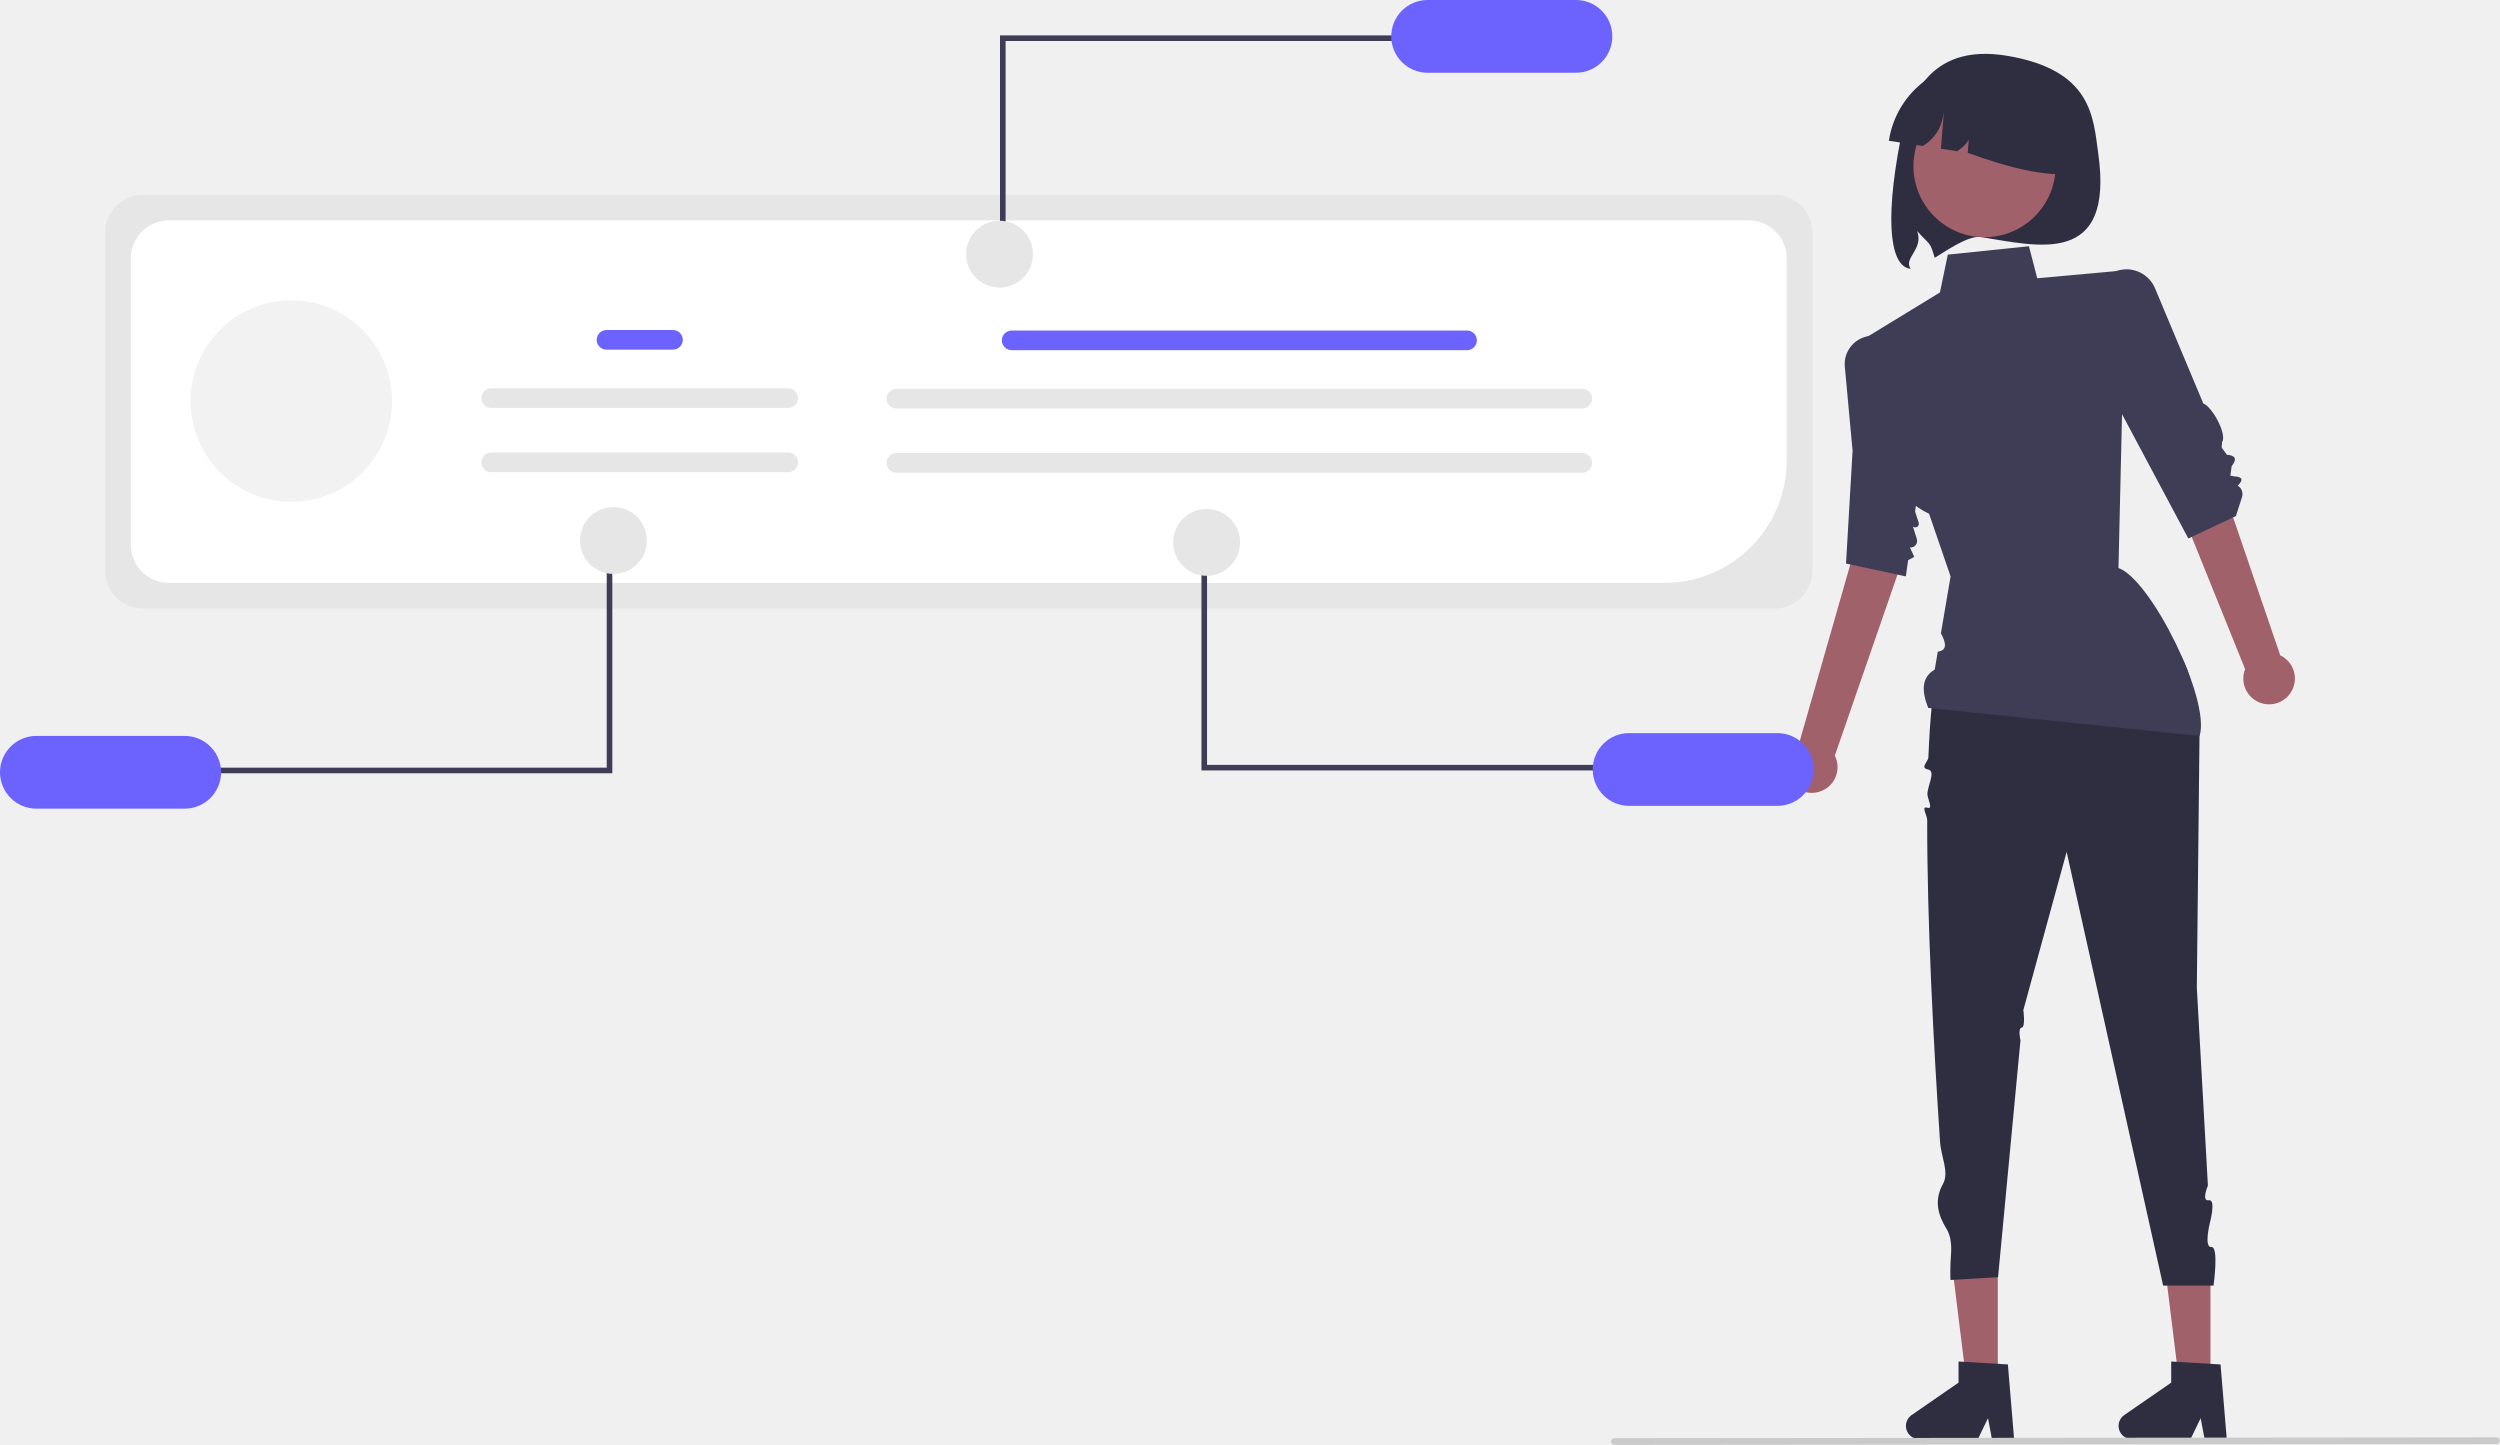
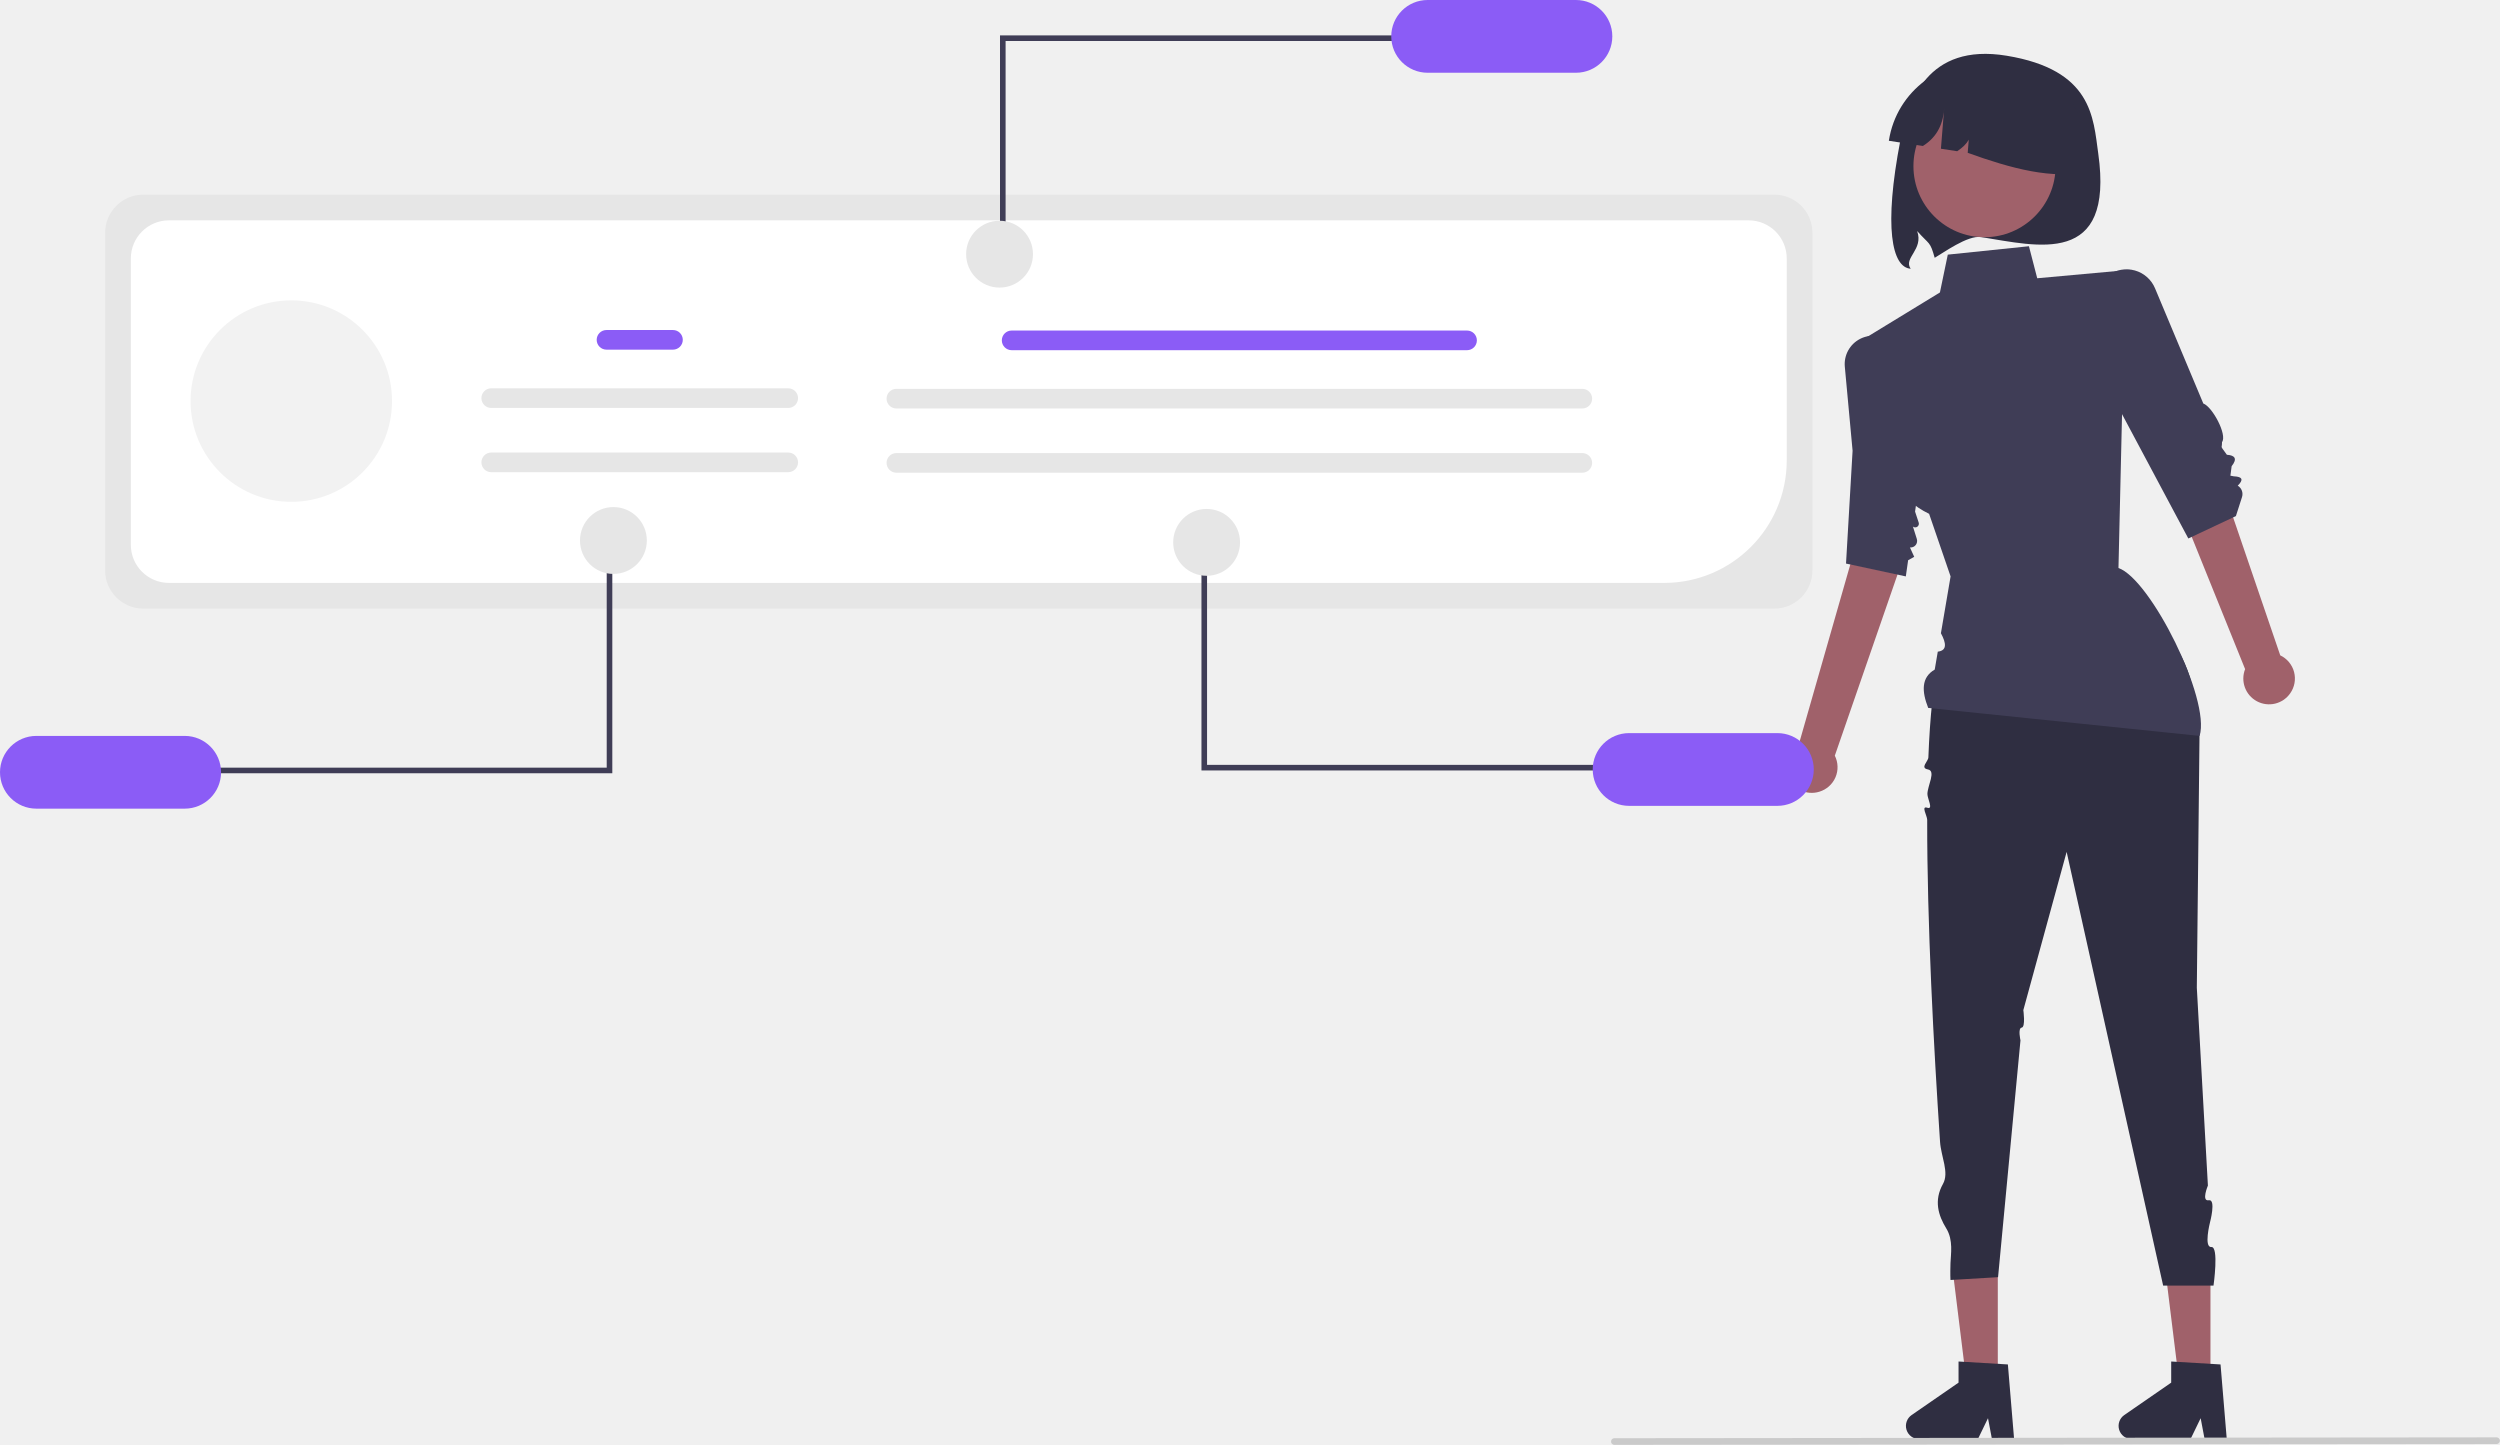
<svg xmlns="http://www.w3.org/2000/svg" data-name="Layer 1" width="893.458" height="516.372" viewBox="0 0 893.458 516.372">
  <path d="M902.803,246.369c5.76,40.743-21.78,33.068-41.865,29.918-4.786-.752-13.556,5.683-16.581,7.402-1.698-6.034-1.798-4.521-6.277-9.565,2.415,6.638-5.014,9.595-2.308,13.475-6.723-.478-9.697-14.792-3.664-46.004,2.655-13.734,9.577-34.783,37.918-30.132C900.731,216.506,900.999,233.612,902.803,246.369Z" transform="translate(-152.9292 -191.556)" fill="#2f2e41" />
  <circle cx="709.232" cy="59.375" r="25.401" fill="#a0616a" />
  <path d="M827.973,241.867v0l12.167,1.859c5.366-3.361,7.41-8.348,7.665-14.21l-1.224,15.194,5.816.889c3.796-2.532,5.492-5.275,4.471-8.289l-.714,8.863c15.501,5.585,30.527,9.704,43.212,6.604l0,0a32.944,32.944,0,0,0-27.589-37.542l-6.263-.957A32.944,32.944,0,0,0,827.973,241.867Z" transform="translate(-152.9292 -191.556)" fill="#2f2e41" />
  <path d="M787.051,409.058H204.116a13.625,13.625,0,0,1-13.609-13.609V274.726a13.625,13.625,0,0,1,13.609-13.609H787.051a13.625,13.625,0,0,1,13.609,13.609V395.449A13.625,13.625,0,0,1,787.051,409.058Z" transform="translate(-152.9292 -191.556)" fill="#e6e6e6" />
  <path d="M747.707,399.878H213.297a13.625,13.625,0,0,1-13.609-13.609V283.913a13.625,13.625,0,0,1,13.609-13.609H777.872a13.625,13.625,0,0,1,13.609,13.609v72.192A43.823,43.823,0,0,1,747.707,399.878Z" transform="translate(-152.9292 -191.556)" fill="#fff" />
-   <path d="M677.229,316.707H514.476a3.51,3.51,0,1,1,0-7.02H677.229a3.51,3.51,0,0,1,0,7.02Z" transform="translate(-152.9292 -191.556)" fill="#6c63ff" />
+   <path d="M677.229,316.707H514.476a3.51,3.51,0,1,1,0-7.02H677.229a3.51,3.51,0,0,1,0,7.02Z" transform="translate(-152.9292 -191.556)" fill="#8b5cf6" />
  <path d="M718.423,337.54H473.282a3.51,3.51,0,1,1,0-7.02H718.423a3.51,3.51,0,0,1,0,7.02Z" transform="translate(-152.9292 -191.556)" fill="#e6e6e6" />
  <path d="M718.423,360.495H473.282a3.51,3.51,0,1,1,0-7.02H718.423a3.51,3.51,0,0,1,0,7.02Z" transform="translate(-152.9292 -191.556)" fill="#e6e6e6" />
  <polygon points="359.383 89.694 357.383 89.694 357.383 12.651 502.04 12.651 502.04 14.651 359.383 14.651 359.383 89.694" fill="#3f3d56" />
-   <path d="M716.142,191.556h-53a13,13,0,0,0,0,26h53a13,13,0,0,0,0-26Z" transform="translate(-152.9292 -191.556)" fill="#6c63ff" />
+   <path d="M716.142,191.556h-53a13,13,0,0,0,0,26h53a13,13,0,0,0,0-26Z" transform="translate(-152.9292 -191.556)" fill="#8b5cf6" />
  <circle cx="357.223" cy="90.834" r="11.946" fill="#e6e6e6" />
  <polygon points="789.981 495.189 778.943 495.189 773.69 452.616 789.981 452.616 789.981 495.189" fill="#a0616a" />
  <path d="M948.736,705.87h-7.916l-1.413-7.473-3.619,7.473H914.795a4.719,4.719,0,0,1-2.682-8.603l16.765-11.579V678.133l17.634,1.053Z" transform="translate(-152.9292 -191.556)" fill="#2f2e41" />
  <polygon points="713.981 495.189 702.943 495.189 697.69 452.616 713.981 452.616 713.981 495.189" fill="#a0616a" />
  <path d="M872.736,705.87h-7.916l-1.413-7.473-3.619,7.473H838.795a4.719,4.719,0,0,1-2.682-8.603l16.765-11.579V678.133l17.634,1.053Z" transform="translate(-152.9292 -191.556)" fill="#2f2e41" />
  <path d="M971.398,439.355a9.157,9.157,0,0,0-3.547-13.586l-26.908-78.753-16.032,8.415,30.385,75.259a9.207,9.207,0,0,0,16.102,8.665Z" transform="translate(-152.9292 -191.556)" fill="#a0616a" />
  <path d="M803.102,474.512a9.157,9.157,0,0,0,5.56-12.894L835.885,382.973l-17.816-3.226-22.334,78.028a9.207,9.207,0,0,0,7.366,16.737Z" transform="translate(-152.9292 -191.556)" fill="#a0616a" />
  <path d="M846.036,427.556s70.993-18.125,68-12l0,0S935.955,408.772,939,454l-.964,90.556,3.961,70.696s-2.415,5.755.294,5.251.445,7.94.445,7.94-2.281,8.987.492,8.772S944,651,944,651H926L891.511,496.002,876.036,552.556s.852,6.061-.592,6.252-.431,4.548-.431,4.548l-.542,5.725L867,648l-17,1s-.134-1.732,0-6c.099-3.171,1.075-8.237-1.497-12.412-2.857-4.638-4.515-10.003-1.188-15.913,2.303-4.09-.689-9.724-1.045-15.048-2.246-33.59-4.662-78.417-4.592-115.053.003-1.462-2.282-5.117.02-4.346s.031-3.297.055-4.915c.044-3,3.141-8.231.194-8.772s.093-2.876.148-4.279C842.675,447.447,843.903,435.248,846.036,427.556Z" transform="translate(-152.9292 -191.556)" fill="#2f2e41" />
  <path d="M878.036,279.556l-29,3-2.81,13.521-27.525,16.812,9.525,25.755s-7.737,26.08,14.131,36.54l7.679,22.372-2.705,15.894-.751,4.412c1.919,3.562,2.256,6.181-1.121,6.584l-1.089,6.401c-4.841,2.802-4.676,7.782-2.334,13.71l97,10c3.99-13.029-17.543-56.049-29-60l1.492-64.272L914,288l-33,3Z" transform="translate(-152.9292 -191.556)" fill="#3f3d56" />
  <path d="M906.45,289.898l0,0a11.038,11.038,0,0,1,16.646,4.681l17.257,41.184c3.262,1.18,8.626,11.22,6.683,13.793.041,2.72-.902.744,1.733,4.518,3.001.213,3.784,1.476,1.713,4.089l-.446,3.393,1.222.23c3.271.117,3.44,1.336,1.399,3.339h0a3.503,3.503,0,0,1,1.53,4.074L952,376l-17,8-27.964-52.444L902.521,302.561A11.038,11.038,0,0,1,906.45,289.898Z" transform="translate(-152.9292 -191.556)" fill="#3f3d56" />
  <path d="M828.948,314.021l0,0a10.129,10.129,0,0,0-16.714,8.591c1.346,14.55,2.778,30.032,2.778,30.032l-2.346,40.321,21.37,4.591.825-5.782,2.175-1.218-1.524-3.345h0a2.341,2.341,0,0,0,2.461-3.033l-1.395-4.432h0a1.305,1.305,0,0,0,2.062-1.422l-1.298-3.933,5.671-39.748L830.773,316.101A10.129,10.129,0,0,0,828.948,314.021Z" transform="translate(-152.9292 -191.556)" fill="#3f3d56" />
  <polygon points="431.383 198.306 429.383 198.306 429.383 275.349 574.04 275.349 574.04 273.349 431.383 273.349 431.383 198.306" fill="#3f3d56" />
-   <path d="M801.142,466.556a13.012,13.012,0,0,0-13-13h-53a13,13,0,0,0,0,26h53A13.012,13.012,0,0,0,801.142,466.556Z" transform="translate(-152.9292 -191.556)" fill="#6c63ff" />
+   <path d="M801.142,466.556a13.012,13.012,0,0,0-13-13h-53a13,13,0,0,0,0,26h53A13.012,13.012,0,0,0,801.142,466.556Z" transform="translate(-152.9292 -191.556)" fill="#8b5cf6" />
  <circle cx="431.223" cy="193.834" r="11.946" fill="#e6e6e6" />
  <polygon points="216.83 199.306 218.83 199.306 218.83 276.349 74.173 276.349 74.173 274.349 216.83 274.349 216.83 199.306" fill="#3f3d56" />
-   <path d="M165.929,480.556h53a13,13,0,1,0,0-26h-53a13,13,0,0,0,0,26Z" transform="translate(-152.9292 -191.556)" fill="#6c63ff" />
+   <path d="M165.929,480.556h53a13,13,0,1,0,0-26h-53a13,13,0,0,0,0,26Z" transform="translate(-152.9292 -191.556)" fill="#8b5cf6" />
  <circle cx="219.223" cy="193.166" r="11.946" fill="#e6e6e6" />
  <path d="M1011.893,706.903H978.707l-.143-.259c-.424-.77-.834-1.585-1.217-2.423-3.418-7.318-4.863-15.688-6.138-23.073l-.96-5.566a3.437,3.437,0,0,1,5.41-3.362q7.565,5.505,15.136,10.999c1.911,1.391,4.094,3,6.184,4.739.202-.979.413-1.962.624-2.931a3.439,3.439,0,0,1,6.281-1.086l3.883,6.238c2.832,4.556,5.332,9.045,4.822,13.887a.756.756,0,0,1-.013.176,10.947,10.947,0,0,1-.563,2.331Z" transform="translate(-152.9292 -191.556)" fill="#f0f0f0" />
  <path d="M1045.202,707.621l-315.358.307a1.191,1.191,0,0,1,0-2.381l315.358-.307a1.191,1.191,0,0,1,0,2.381Z" transform="translate(-152.9292 -191.556)" fill="#cacaca" />
  <circle cx="104.106" cy="143.346" r="36" fill="#f2f2f2" />
-   <path d="M393.436,316.518H369.683a3.51,3.51,0,1,1,0-7.02h23.753a3.51,3.51,0,0,1,0,7.02Z" transform="translate(-152.9292 -191.556)" fill="#6c63ff" />
+   <path d="M393.436,316.518H369.683a3.51,3.51,0,1,1,0-7.02h23.753a3.51,3.51,0,0,1,0,7.02Z" transform="translate(-152.9292 -191.556)" fill="#8b5cf6" />
  <path d="M434.63,337.351H328.489a3.51,3.51,0,1,1,0-7.02H434.63a3.51,3.51,0,0,1,0,7.02Z" transform="translate(-152.9292 -191.556)" fill="#e6e6e6" />
  <path d="M434.63,360.306H328.489a3.51,3.51,0,1,1,0-7.02H434.63a3.51,3.51,0,0,1,0,7.02Z" transform="translate(-152.9292 -191.556)" fill="#e6e6e6" />
</svg>
